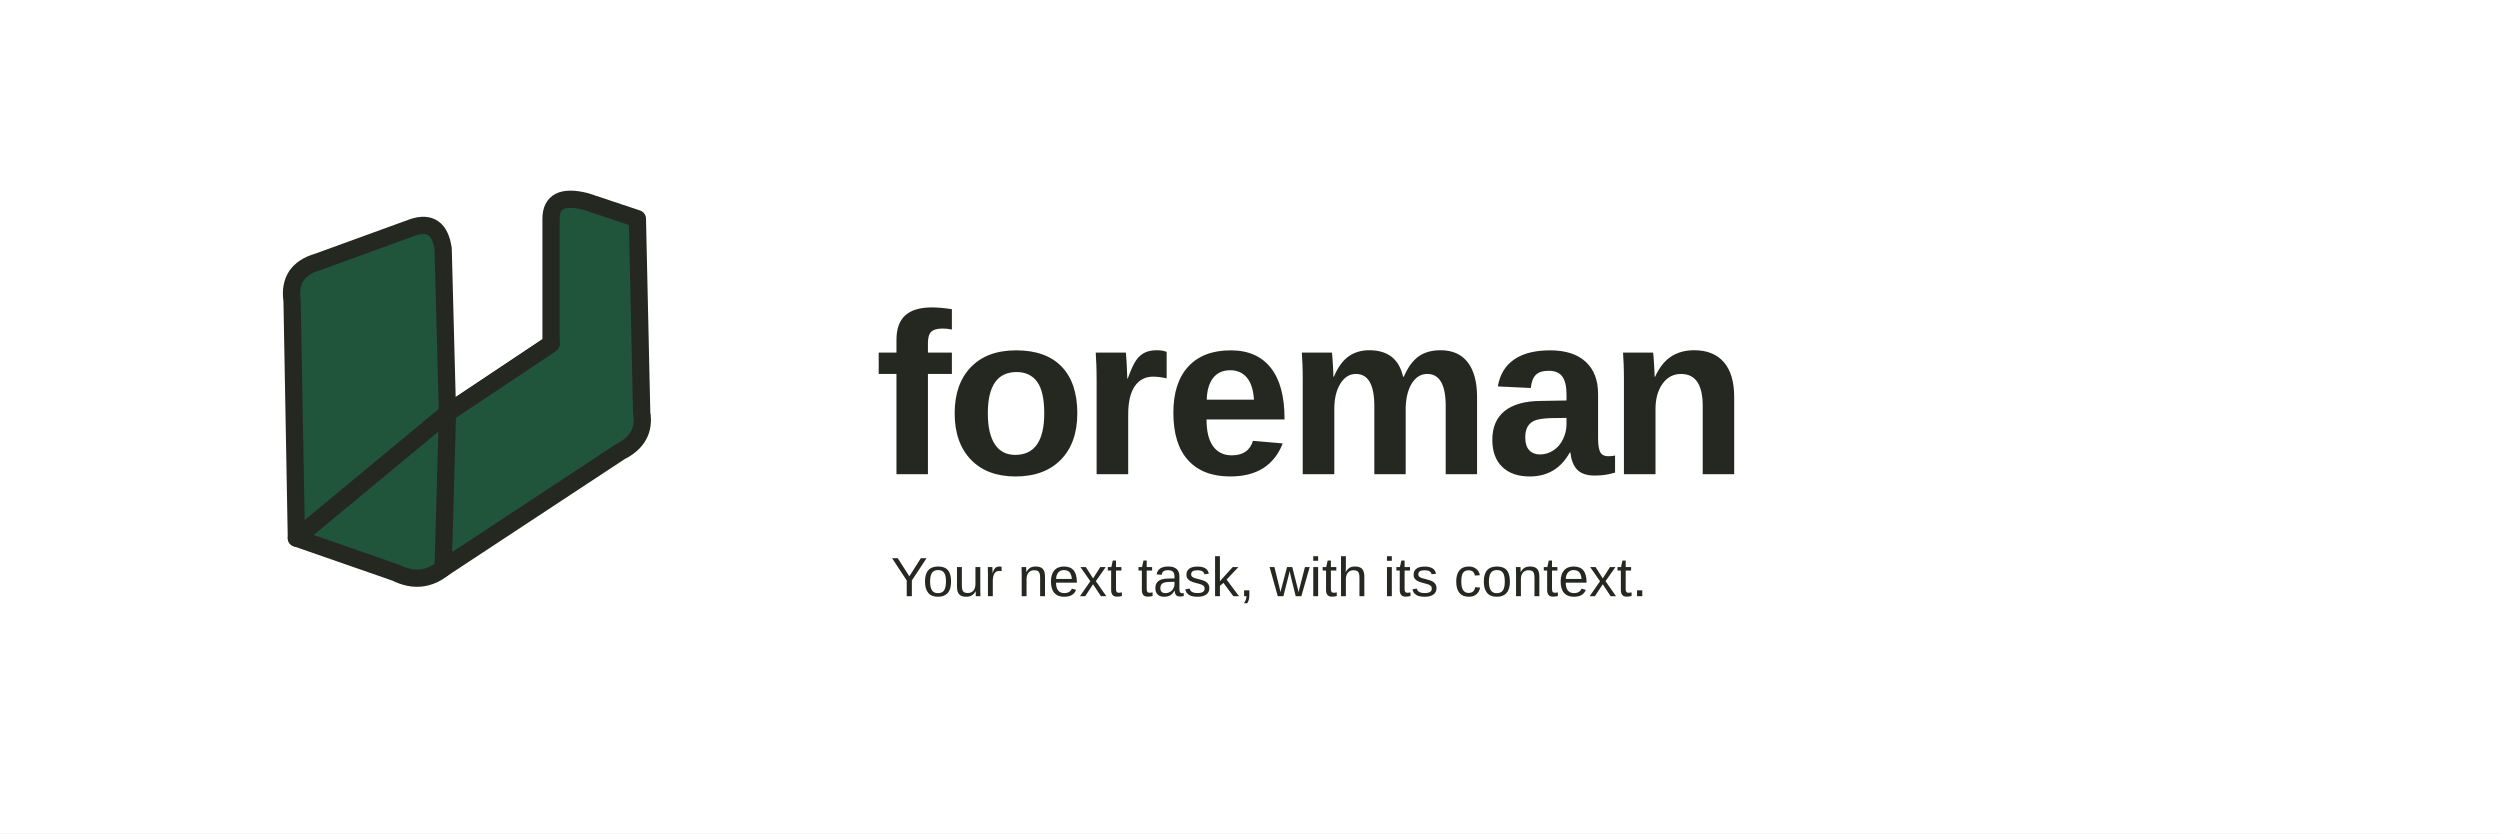
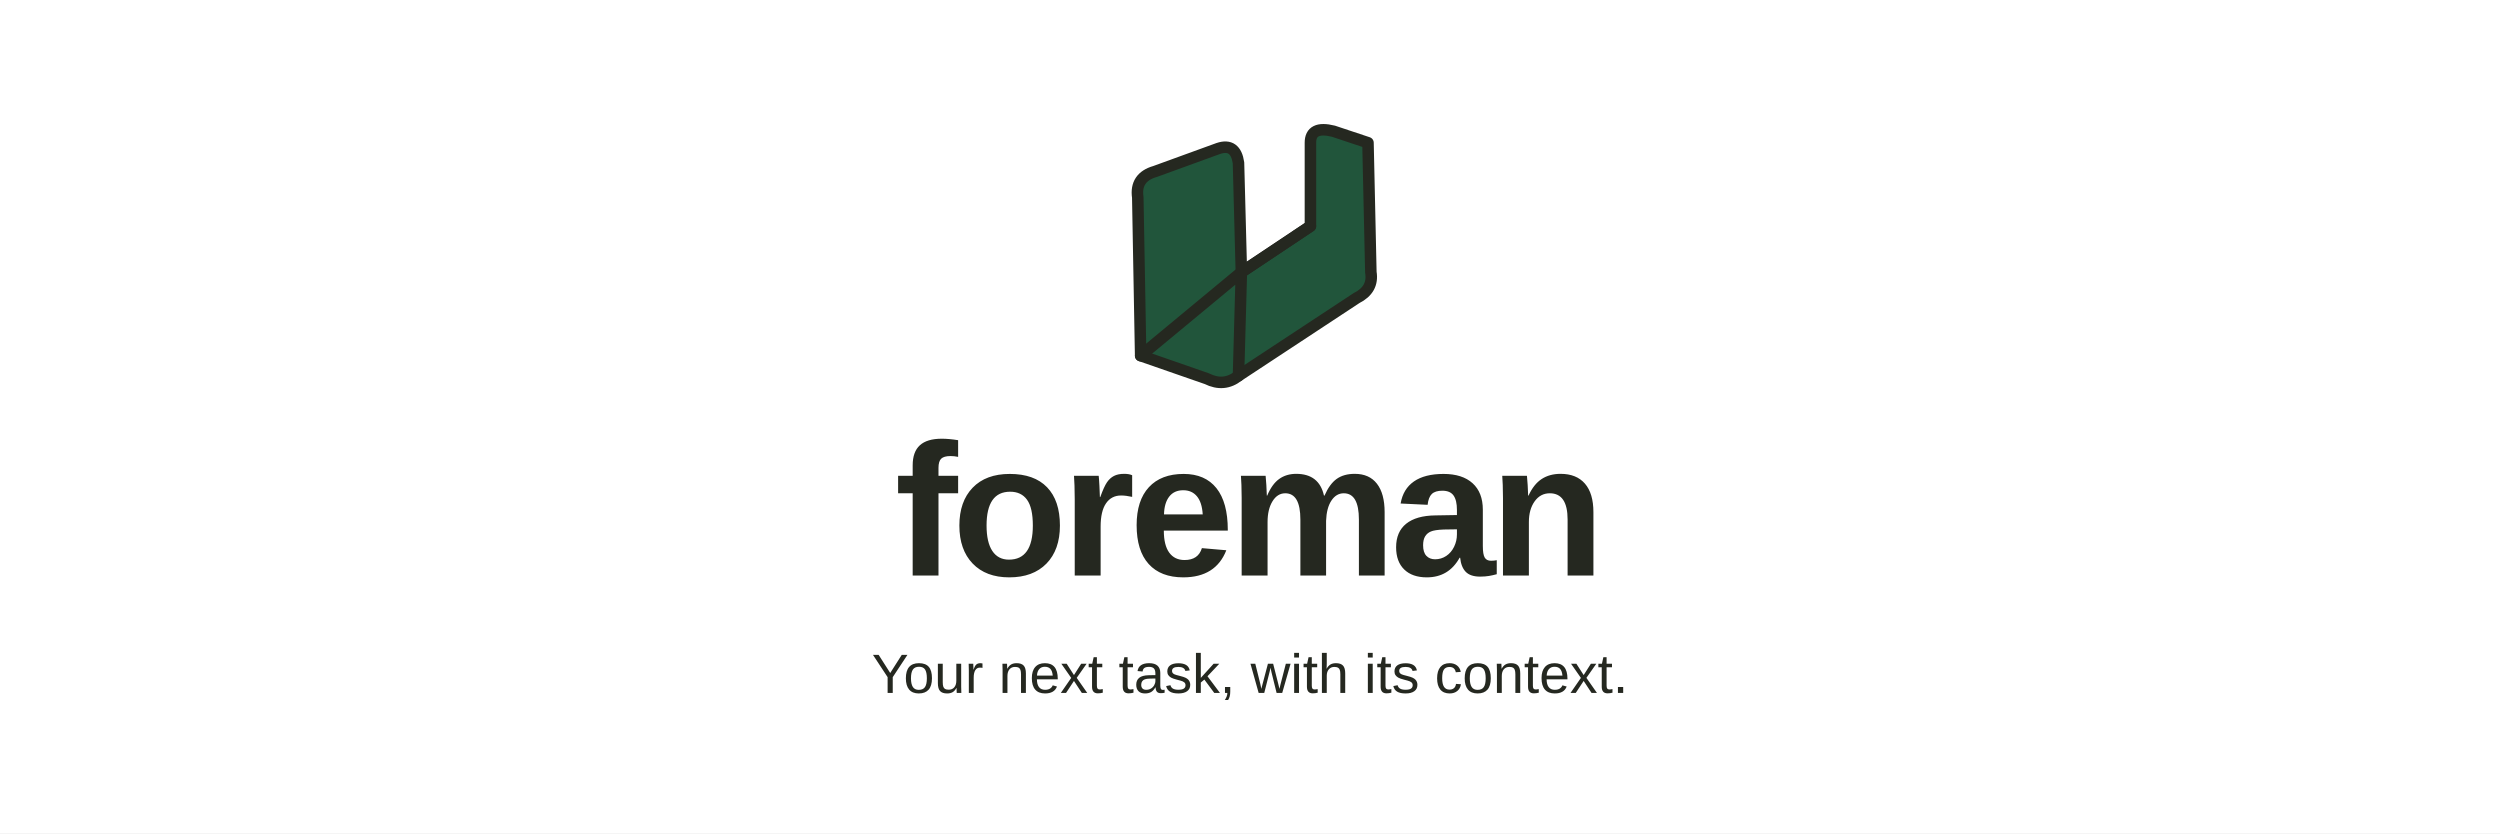
<svg xmlns="http://www.w3.org/2000/svg" width="2172" height="724" viewBox="0 0 2172 724">
  <g font-family="Segoe UI,Arial,sans-serif" fill="#252820">
    <rect width="2172" height="724" fill="#ffffff" />
-     <g transform="translate(160 100) scale(3.75)">
+     <g transform="translate(926 64) scale(2.5)">
      <g stroke="#252820" stroke-width="4" stroke-linecap="round" stroke-linejoin="round">
        <path d="M26 98L25 43Q24 36 31 34L53 26Q59 24 60 31L61 69 85 53 85 24Q85 18 93 20L105 24 106 69Q107 75 101 78L60 105Q55 109 49 106Z" fill="#21553b" />
        <path d="M26 98L61 69 60 105M61 69L85 53" fill="none" />
      </g>
    </g>
-     <text x="760" y="412" font-size="200" font-weight="700" letter-spacing="-5">foreman</text>
-     <text x="774" y="518" font-size="48">Your next task, with its context.</text>
+     <text x="1086" y="500" text-anchor="middle" font-size="164" font-weight="700" letter-spacing="-5">foreman</text>
+     <text x="1086" y="602" text-anchor="middle" font-size="48">Your next task, with its context.</text>
  </g>
</svg>
